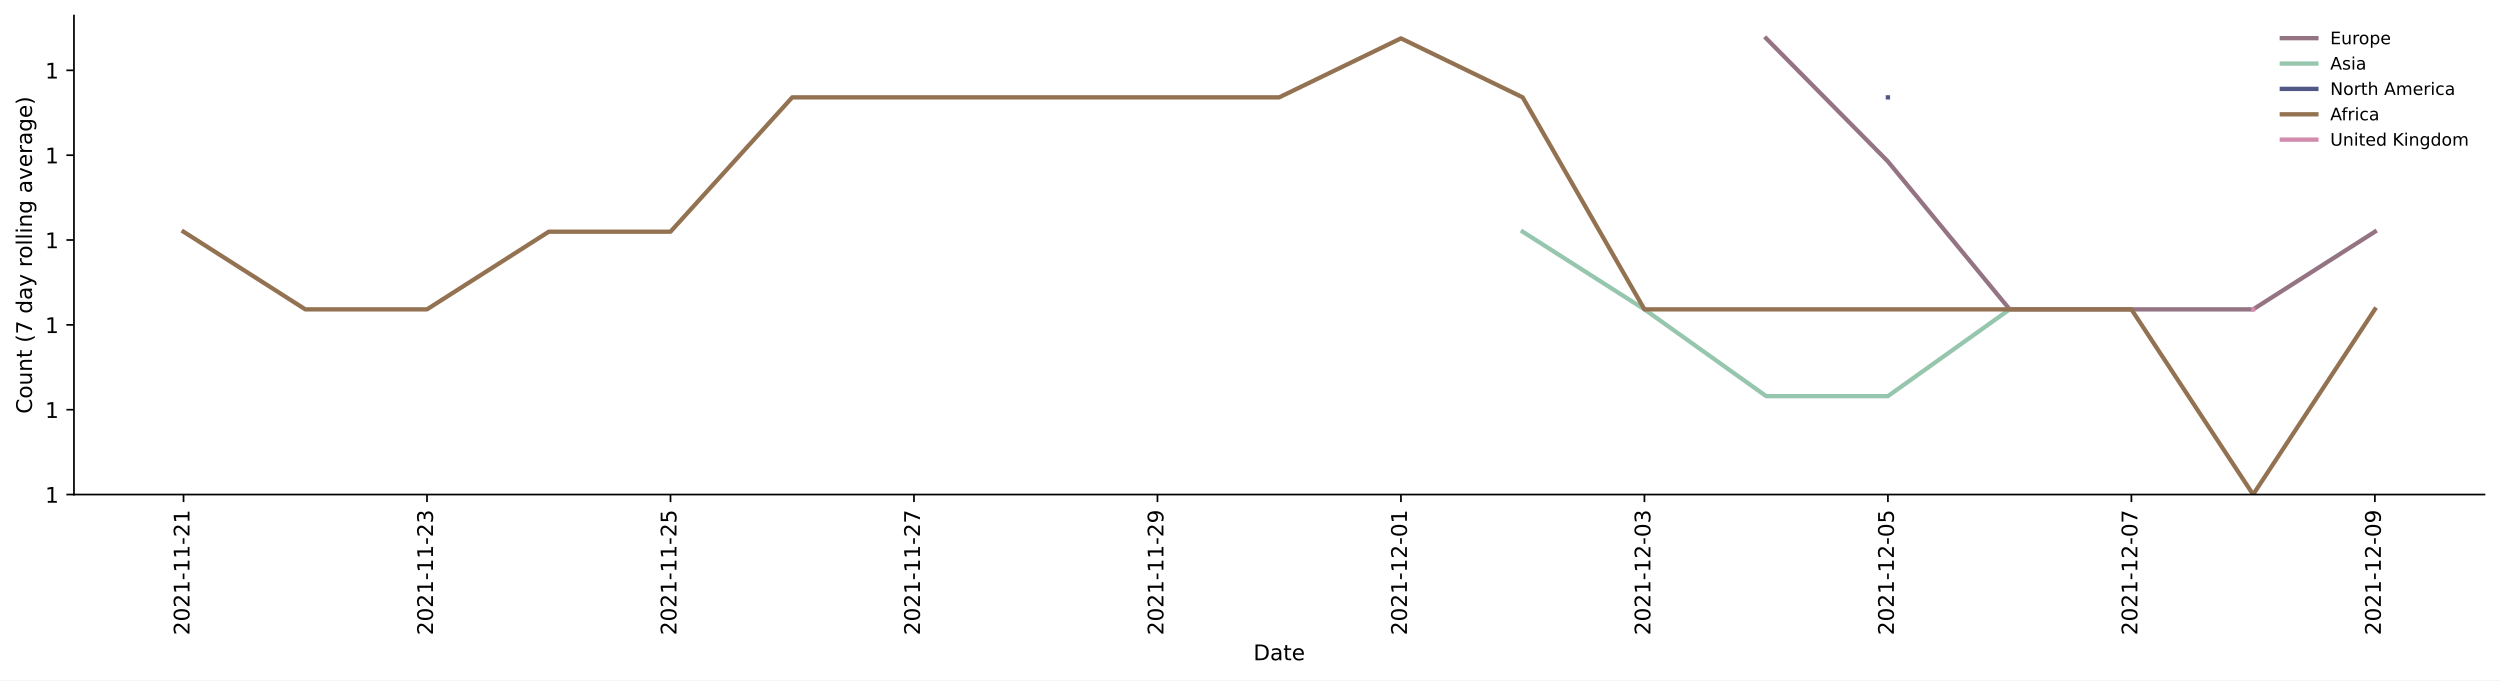
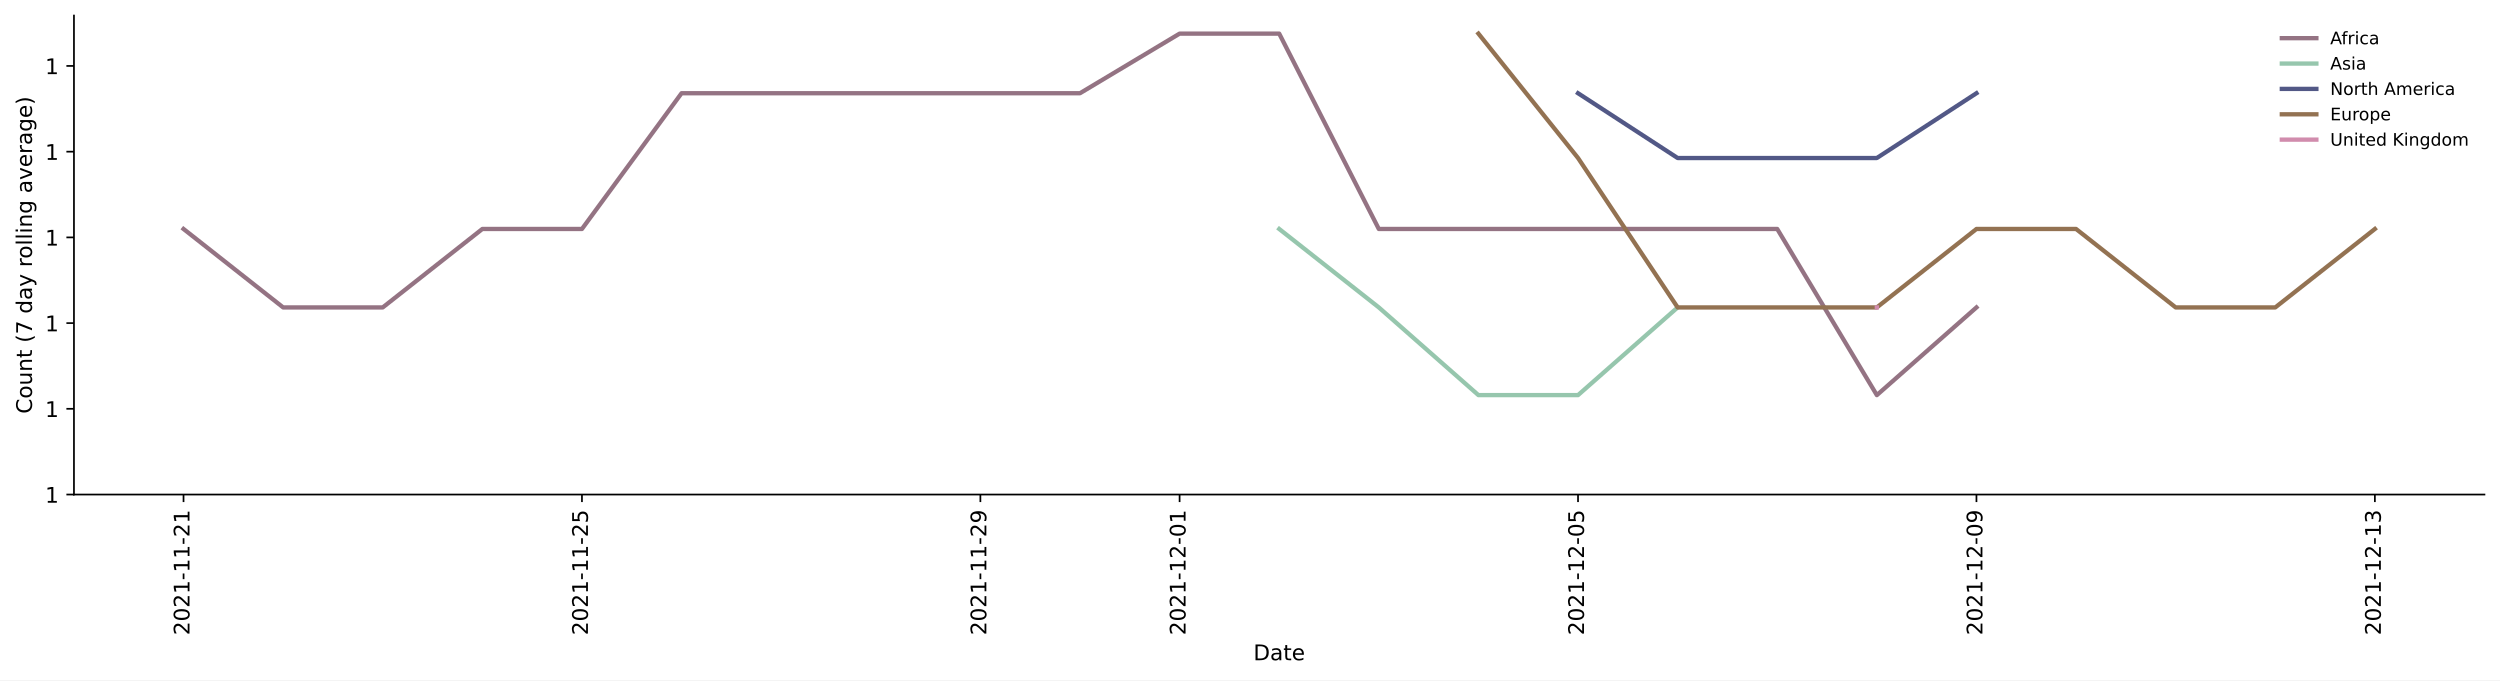
<svg xmlns="http://www.w3.org/2000/svg" xmlns:xlink="http://www.w3.org/1999/xlink" height="314.954pt" version="1.1" viewBox="0 0 1157.441 314.954" width="1157.441pt">
  <defs>
    <style type="text/css">*{stroke-linecap:butt;stroke-linejoin:round;}</style>
  </defs>
  <g id="figure_1">
    <g id="patch_1">
      <path d="M 0 314.954  L 1157.441 314.954  L 1157.441 0  L 0 0  z " style="fill:#ffffff;" />
    </g>
    <g id="axes_1">
      <g id="patch_2">
        <path d="M 34.241 228.96  L 1150.241 228.96  L 1150.241 7.2  L 34.241 7.2  z " style="fill:#ffffff;" />
      </g>
      <g id="matplotlib.axis_1">
        <g id="xtick_1">
          <g id="line2d_1">
            <defs>
-               <path d="M 0 0  L 0 3.5  " id="m46c584038f" style="stroke:#000000;stroke-width:0.8;" />
-             </defs>
-             <g>
-               <use style="stroke:#000000;stroke-width:0.8;" x="84.968" xlink:href="#m46c584038f" y="228.96" />
+               <path d="M 0 0  L 0 3.5  " id="m7123ce2597" style="stroke:#000000;stroke-width:0.8;" />
+             </defs>
+             <g>
+               <use style="stroke:#000000;stroke-width:0.8;" x="84.968" xlink:href="#m7123ce2597" y="228.96" />
            </g>
          </g>
          <g id="text_1">
            <g transform="translate(87.72727 294.0756)rotate(-90)scale(0.1 -0.1)">
              <defs>
                <path d="M 1228 531  L 3431 531  L 3431 0  L 469 0  L 469 531  Q 828 903 1448 1529  Q 2069 2156 2228 2338  Q 2531 2678 2651 2914  Q 2772 3150 2772 3378  Q 2772 3750 2511 3984  Q 2250 4219 1831 4219  Q 1534 4219 1204 4116  Q 875 4013 500 3803  L 500 4441  Q 881 4594 1212 4672  Q 1544 4750 1819 4750  Q 2544 4750 2975 4387  Q 3406 4025 3406 3419  Q 3406 3131 3298 2873  Q 3191 2616 2906 2266  Q 2828 2175 2409 1742  Q 1991 1309 1228 531  z " id="DejaVuSans-32" transform="scale(0.015625)" />
                <path d="M 2034 4250  Q 1547 4250 1301 3770  Q 1056 3291 1056 2328  Q 1056 1369 1301 889  Q 1547 409 2034 409  Q 2525 409 2770 889  Q 3016 1369 3016 2328  Q 3016 3291 2770 3770  Q 2525 4250 2034 4250  z M 2034 4750  Q 2819 4750 3233 4129  Q 3647 3509 3647 2328  Q 3647 1150 3233 529  Q 2819 -91 2034 -91  Q 1250 -91 836 529  Q 422 1150 422 2328  Q 422 3509 836 4129  Q 1250 4750 2034 4750  z " id="DejaVuSans-30" transform="scale(0.015625)" />
                <path d="M 794 531  L 1825 531  L 1825 4091  L 703 3866  L 703 4441  L 1819 4666  L 2450 4666  L 2450 531  L 3481 531  L 3481 0  L 794 0  L 794 531  z " id="DejaVuSans-31" transform="scale(0.015625)" />
                <path d="M 313 2009  L 1997 2009  L 1997 1497  L 313 1497  L 313 2009  z " id="DejaVuSans-2d" transform="scale(0.015625)" />
              </defs>
              <use xlink:href="#DejaVuSans-32" />
              <use x="63.623" xlink:href="#DejaVuSans-30" />
              <use x="127.246" xlink:href="#DejaVuSans-32" />
              <use x="190.869" xlink:href="#DejaVuSans-31" />
              <use x="254.492" xlink:href="#DejaVuSans-2d" />
              <use x="290.576" xlink:href="#DejaVuSans-31" />
              <use x="354.199" xlink:href="#DejaVuSans-31" />
              <use x="417.822" xlink:href="#DejaVuSans-2d" />
              <use x="453.906" xlink:href="#DejaVuSans-32" />
              <use x="517.529" xlink:href="#DejaVuSans-31" />
            </g>
          </g>
        </g>
        <g id="xtick_2">
          <g id="line2d_2">
            <g>
-               <use style="stroke:#000000;stroke-width:0.8;" x="197.695" xlink:href="#m46c584038f" y="228.96" />
+               <use style="stroke:#000000;stroke-width:0.8;" x="269.431" xlink:href="#m7123ce2597" y="228.96" />
            </g>
          </g>
          <g id="text_2">
-             <g transform="translate(200.4545 294.0756)rotate(-90)scale(0.1 -0.1)">
+             <g transform="translate(272.1901 294.0756)rotate(-90)scale(0.1 -0.1)">
+               <defs>
+                 <path d="M 691 4666  L 3169 4666  L 3169 4134  L 1269 4134  L 1269 2991  Q 1406 3038 1543 3061  Q 1681 3084 1819 3084  Q 2600 3084 3056 2656  Q 3513 2228 3513 1497  Q 3513 744 3044 326  Q 2575 -91 1722 -91  Q 1428 -91 1123 -41  Q 819 9 494 109  L 494 744  Q 775 591 1075 516  Q 1375 441 1709 441  Q 2250 441 2565 725  Q 2881 1009 2881 1497  Q 2881 1984 2565 2268  Q 2250 2553 1709 2553  Q 1456 2553 1204 2497  Q 953 2441 691 2322  L 691 4666  z " id="DejaVuSans-35" transform="scale(0.015625)" />
+               </defs>
+               <use xlink:href="#DejaVuSans-32" />
+               <use x="63.623" xlink:href="#DejaVuSans-30" />
+               <use x="127.246" xlink:href="#DejaVuSans-32" />
+               <use x="190.869" xlink:href="#DejaVuSans-31" />
+               <use x="254.492" xlink:href="#DejaVuSans-2d" />
+               <use x="290.576" xlink:href="#DejaVuSans-31" />
+               <use x="354.199" xlink:href="#DejaVuSans-31" />
+               <use x="417.822" xlink:href="#DejaVuSans-2d" />
+               <use x="453.906" xlink:href="#DejaVuSans-32" />
+               <use x="517.529" xlink:href="#DejaVuSans-35" />
+             </g>
+           </g>
+         </g>
+         <g id="xtick_3">
+           <g id="line2d_3">
+             <g>
+               <use style="stroke:#000000;stroke-width:0.8;" x="453.894" xlink:href="#m7123ce2597" y="228.96" />
+             </g>
+           </g>
+           <g id="text_3">
+             <g transform="translate(456.6529 294.0756)rotate(-90)scale(0.1 -0.1)">
+               <defs>
+                 <path d="M 703 97  L 703 672  Q 941 559 1184 500  Q 1428 441 1663 441  Q 2288 441 2617 861  Q 2947 1281 2994 2138  Q 2813 1869 2534 1725  Q 2256 1581 1919 1581  Q 1219 1581 811 2004  Q 403 2428 403 3163  Q 403 3881 828 4315  Q 1253 4750 1959 4750  Q 2769 4750 3195 4129  Q 3622 3509 3622 2328  Q 3622 1225 3098 567  Q 2575 -91 1691 -91  Q 1453 -91 1209 -44  Q 966 3 703 97  z M 1959 2075  Q 2384 2075 2632 2365  Q 2881 2656 2881 3163  Q 2881 3666 2632 3958  Q 2384 4250 1959 4250  Q 1534 4250 1286 3958  Q 1038 3666 1038 3163  Q 1038 2656 1286 2365  Q 1534 2075 1959 2075  z " id="DejaVuSans-39" transform="scale(0.015625)" />
+               </defs>
+               <use xlink:href="#DejaVuSans-32" />
+               <use x="63.623" xlink:href="#DejaVuSans-30" />
+               <use x="127.246" xlink:href="#DejaVuSans-32" />
+               <use x="190.869" xlink:href="#DejaVuSans-31" />
+               <use x="254.492" xlink:href="#DejaVuSans-2d" />
+               <use x="290.576" xlink:href="#DejaVuSans-31" />
+               <use x="354.199" xlink:href="#DejaVuSans-31" />
+               <use x="417.822" xlink:href="#DejaVuSans-2d" />
+               <use x="453.906" xlink:href="#DejaVuSans-32" />
+               <use x="517.529" xlink:href="#DejaVuSans-39" />
+             </g>
+           </g>
+         </g>
+         <g id="xtick_4">
+           <g id="line2d_4">
+             <g>
+               <use style="stroke:#000000;stroke-width:0.8;" x="546.125" xlink:href="#m7123ce2597" y="228.96" />
+             </g>
+           </g>
+           <g id="text_4">
+             <g transform="translate(548.8843 294.0756)rotate(-90)scale(0.1 -0.1)">
+               <use xlink:href="#DejaVuSans-32" />
+               <use x="63.623" xlink:href="#DejaVuSans-30" />
+               <use x="127.246" xlink:href="#DejaVuSans-32" />
+               <use x="190.869" xlink:href="#DejaVuSans-31" />
+               <use x="254.492" xlink:href="#DejaVuSans-2d" />
+               <use x="290.576" xlink:href="#DejaVuSans-31" />
+               <use x="354.199" xlink:href="#DejaVuSans-32" />
+               <use x="417.822" xlink:href="#DejaVuSans-2d" />
+               <use x="453.906" xlink:href="#DejaVuSans-30" />
+               <use x="517.529" xlink:href="#DejaVuSans-31" />
+             </g>
+           </g>
+         </g>
+         <g id="xtick_5">
+           <g id="line2d_5">
+             <g>
+               <use style="stroke:#000000;stroke-width:0.8;" x="730.588" xlink:href="#m7123ce2597" y="228.96" />
+             </g>
+           </g>
+           <g id="text_5">
+             <g transform="translate(733.3471 294.0756)rotate(-90)scale(0.1 -0.1)">
+               <use xlink:href="#DejaVuSans-32" />
+               <use x="63.623" xlink:href="#DejaVuSans-30" />
+               <use x="127.246" xlink:href="#DejaVuSans-32" />
+               <use x="190.869" xlink:href="#DejaVuSans-31" />
+               <use x="254.492" xlink:href="#DejaVuSans-2d" />
+               <use x="290.576" xlink:href="#DejaVuSans-31" />
+               <use x="354.199" xlink:href="#DejaVuSans-32" />
+               <use x="417.822" xlink:href="#DejaVuSans-2d" />
+               <use x="453.906" xlink:href="#DejaVuSans-30" />
+               <use x="517.529" xlink:href="#DejaVuSans-35" />
+             </g>
+           </g>
+         </g>
+         <g id="xtick_6">
+           <g id="line2d_6">
+             <g>
+               <use style="stroke:#000000;stroke-width:0.8;" x="915.051" xlink:href="#m7123ce2597" y="228.96" />
+             </g>
+           </g>
+           <g id="text_6">
+             <g transform="translate(917.8099 294.0756)rotate(-90)scale(0.1 -0.1)">
+               <use xlink:href="#DejaVuSans-32" />
+               <use x="63.623" xlink:href="#DejaVuSans-30" />
+               <use x="127.246" xlink:href="#DejaVuSans-32" />
+               <use x="190.869" xlink:href="#DejaVuSans-31" />
+               <use x="254.492" xlink:href="#DejaVuSans-2d" />
+               <use x="290.576" xlink:href="#DejaVuSans-31" />
+               <use x="354.199" xlink:href="#DejaVuSans-32" />
+               <use x="417.822" xlink:href="#DejaVuSans-2d" />
+               <use x="453.906" xlink:href="#DejaVuSans-30" />
+               <use x="517.529" xlink:href="#DejaVuSans-39" />
+             </g>
+           </g>
+         </g>
+         <g id="xtick_7">
+           <g id="line2d_7">
+             <g>
+               <use style="stroke:#000000;stroke-width:0.8;" x="1099.513" xlink:href="#m7123ce2597" y="228.96" />
+             </g>
+           </g>
+           <g id="text_7">
+             <g transform="translate(1102.273 294.0756)rotate(-90)scale(0.1 -0.1)">
              <defs>
                <path d="M 2597 2516  Q 3050 2419 3304 2112  Q 3559 1806 3559 1356  Q 3559 666 3084 287  Q 2609 -91 1734 -91  Q 1441 -91 1130 -33  Q 819 25 488 141  L 488 750  Q 750 597 1062 519  Q 1375 441 1716 441  Q 2309 441 2620 675  Q 2931 909 2931 1356  Q 2931 1769 2642 2001  Q 2353 2234 1838 2234  L 1294 2234  L 1294 2753  L 1863 2753  Q 2328 2753 2575 2939  Q 2822 3125 2822 3475  Q 2822 3834 2567 4026  Q 2313 4219 1838 4219  Q 1578 4219 1281 4162  Q 984 4106 628 3988  L 628 4550  Q 988 4650 1302 4700  Q 1616 4750 1894 4750  Q 2613 4750 3031 4423  Q 3450 4097 3450 3541  Q 3450 3153 3228 2886  Q 3006 2619 2597 2516  z " id="DejaVuSans-33" transform="scale(0.015625)" />
              </defs>
              <use xlink:href="#DejaVuSans-32" />
              <use x="63.623" xlink:href="#DejaVuSans-30" />
              <use x="127.246" xlink:href="#DejaVuSans-32" />
              <use x="190.869" xlink:href="#DejaVuSans-31" />
              <use x="254.492" xlink:href="#DejaVuSans-2d" />
              <use x="290.576" xlink:href="#DejaVuSans-31" />
-               <use x="354.199" xlink:href="#DejaVuSans-31" />
-               <use x="417.822" xlink:href="#DejaVuSans-2d" />
-               <use x="453.906" xlink:href="#DejaVuSans-32" />
+               <use x="354.199" xlink:href="#DejaVuSans-32" />
+               <use x="417.822" xlink:href="#DejaVuSans-2d" />
+               <use x="453.906" xlink:href="#DejaVuSans-31" />
              <use x="517.529" xlink:href="#DejaVuSans-33" />
            </g>
          </g>
        </g>
-         <g id="xtick_3">
-           <g id="line2d_3">
-             <g>
-               <use style="stroke:#000000;stroke-width:0.8;" x="310.422" xlink:href="#m46c584038f" y="228.96" />
-             </g>
-           </g>
-           <g id="text_3">
-             <g transform="translate(313.1818 294.0756)rotate(-90)scale(0.1 -0.1)">
-               <defs>
-                 <path d="M 691 4666  L 3169 4666  L 3169 4134  L 1269 4134  L 1269 2991  Q 1406 3038 1543 3061  Q 1681 3084 1819 3084  Q 2600 3084 3056 2656  Q 3513 2228 3513 1497  Q 3513 744 3044 326  Q 2575 -91 1722 -91  Q 1428 -91 1123 -41  Q 819 9 494 109  L 494 744  Q 775 591 1075 516  Q 1375 441 1709 441  Q 2250 441 2565 725  Q 2881 1009 2881 1497  Q 2881 1984 2565 2268  Q 2250 2553 1709 2553  Q 1456 2553 1204 2497  Q 953 2441 691 2322  L 691 4666  z " id="DejaVuSans-35" transform="scale(0.015625)" />
-               </defs>
-               <use xlink:href="#DejaVuSans-32" />
-               <use x="63.623" xlink:href="#DejaVuSans-30" />
-               <use x="127.246" xlink:href="#DejaVuSans-32" />
-               <use x="190.869" xlink:href="#DejaVuSans-31" />
-               <use x="254.492" xlink:href="#DejaVuSans-2d" />
-               <use x="290.576" xlink:href="#DejaVuSans-31" />
-               <use x="354.199" xlink:href="#DejaVuSans-31" />
-               <use x="417.822" xlink:href="#DejaVuSans-2d" />
-               <use x="453.906" xlink:href="#DejaVuSans-32" />
-               <use x="517.529" xlink:href="#DejaVuSans-35" />
-             </g>
-           </g>
-         </g>
-         <g id="xtick_4">
-           <g id="line2d_4">
-             <g>
-               <use style="stroke:#000000;stroke-width:0.8;" x="423.15" xlink:href="#m46c584038f" y="228.96" />
-             </g>
-           </g>
-           <g id="text_4">
-             <g transform="translate(425.9091 294.0756)rotate(-90)scale(0.1 -0.1)">
-               <defs>
-                 <path d="M 525 4666  L 3525 4666  L 3525 4397  L 1831 0  L 1172 0  L 2766 4134  L 525 4134  L 525 4666  z " id="DejaVuSans-37" transform="scale(0.015625)" />
-               </defs>
-               <use xlink:href="#DejaVuSans-32" />
-               <use x="63.623" xlink:href="#DejaVuSans-30" />
-               <use x="127.246" xlink:href="#DejaVuSans-32" />
-               <use x="190.869" xlink:href="#DejaVuSans-31" />
-               <use x="254.492" xlink:href="#DejaVuSans-2d" />
-               <use x="290.576" xlink:href="#DejaVuSans-31" />
-               <use x="354.199" xlink:href="#DejaVuSans-31" />
-               <use x="417.822" xlink:href="#DejaVuSans-2d" />
-               <use x="453.906" xlink:href="#DejaVuSans-32" />
-               <use x="517.529" xlink:href="#DejaVuSans-37" />
-             </g>
-           </g>
-         </g>
-         <g id="xtick_5">
-           <g id="line2d_5">
-             <g>
-               <use style="stroke:#000000;stroke-width:0.8;" x="535.877" xlink:href="#m46c584038f" y="228.96" />
-             </g>
-           </g>
-           <g id="text_5">
-             <g transform="translate(538.6364 294.0756)rotate(-90)scale(0.1 -0.1)">
-               <defs>
-                 <path d="M 703 97  L 703 672  Q 941 559 1184 500  Q 1428 441 1663 441  Q 2288 441 2617 861  Q 2947 1281 2994 2138  Q 2813 1869 2534 1725  Q 2256 1581 1919 1581  Q 1219 1581 811 2004  Q 403 2428 403 3163  Q 403 3881 828 4315  Q 1253 4750 1959 4750  Q 2769 4750 3195 4129  Q 3622 3509 3622 2328  Q 3622 1225 3098 567  Q 2575 -91 1691 -91  Q 1453 -91 1209 -44  Q 966 3 703 97  z M 1959 2075  Q 2384 2075 2632 2365  Q 2881 2656 2881 3163  Q 2881 3666 2632 3958  Q 2384 4250 1959 4250  Q 1534 4250 1286 3958  Q 1038 3666 1038 3163  Q 1038 2656 1286 2365  Q 1534 2075 1959 2075  z " id="DejaVuSans-39" transform="scale(0.015625)" />
-               </defs>
-               <use xlink:href="#DejaVuSans-32" />
-               <use x="63.623" xlink:href="#DejaVuSans-30" />
-               <use x="127.246" xlink:href="#DejaVuSans-32" />
-               <use x="190.869" xlink:href="#DejaVuSans-31" />
-               <use x="254.492" xlink:href="#DejaVuSans-2d" />
-               <use x="290.576" xlink:href="#DejaVuSans-31" />
-               <use x="354.199" xlink:href="#DejaVuSans-31" />
-               <use x="417.822" xlink:href="#DejaVuSans-2d" />
-               <use x="453.906" xlink:href="#DejaVuSans-32" />
-               <use x="517.529" xlink:href="#DejaVuSans-39" />
-             </g>
-           </g>
-         </g>
-         <g id="xtick_6">
-           <g id="line2d_6">
-             <g>
-               <use style="stroke:#000000;stroke-width:0.8;" x="648.604" xlink:href="#m46c584038f" y="228.96" />
-             </g>
-           </g>
-           <g id="text_6">
-             <g transform="translate(651.3636 294.0756)rotate(-90)scale(0.1 -0.1)">
-               <use xlink:href="#DejaVuSans-32" />
-               <use x="63.623" xlink:href="#DejaVuSans-30" />
-               <use x="127.246" xlink:href="#DejaVuSans-32" />
-               <use x="190.869" xlink:href="#DejaVuSans-31" />
-               <use x="254.492" xlink:href="#DejaVuSans-2d" />
-               <use x="290.576" xlink:href="#DejaVuSans-31" />
-               <use x="354.199" xlink:href="#DejaVuSans-32" />
-               <use x="417.822" xlink:href="#DejaVuSans-2d" />
-               <use x="453.906" xlink:href="#DejaVuSans-30" />
-               <use x="517.529" xlink:href="#DejaVuSans-31" />
-             </g>
-           </g>
-         </g>
-         <g id="xtick_7">
-           <g id="line2d_7">
-             <g>
-               <use style="stroke:#000000;stroke-width:0.8;" x="761.332" xlink:href="#m46c584038f" y="228.96" />
-             </g>
-           </g>
-           <g id="text_7">
-             <g transform="translate(764.0909 294.0756)rotate(-90)scale(0.1 -0.1)">
-               <use xlink:href="#DejaVuSans-32" />
-               <use x="63.623" xlink:href="#DejaVuSans-30" />
-               <use x="127.246" xlink:href="#DejaVuSans-32" />
-               <use x="190.869" xlink:href="#DejaVuSans-31" />
-               <use x="254.492" xlink:href="#DejaVuSans-2d" />
-               <use x="290.576" xlink:href="#DejaVuSans-31" />
-               <use x="354.199" xlink:href="#DejaVuSans-32" />
-               <use x="417.822" xlink:href="#DejaVuSans-2d" />
-               <use x="453.906" xlink:href="#DejaVuSans-30" />
-               <use x="517.529" xlink:href="#DejaVuSans-33" />
-             </g>
-           </g>
-         </g>
-         <g id="xtick_8">
-           <g id="line2d_8">
-             <g>
-               <use style="stroke:#000000;stroke-width:0.8;" x="874.059" xlink:href="#m46c584038f" y="228.96" />
-             </g>
-           </g>
-           <g id="text_8">
-             <g transform="translate(876.8182 294.0756)rotate(-90)scale(0.1 -0.1)">
-               <use xlink:href="#DejaVuSans-32" />
-               <use x="63.623" xlink:href="#DejaVuSans-30" />
-               <use x="127.246" xlink:href="#DejaVuSans-32" />
-               <use x="190.869" xlink:href="#DejaVuSans-31" />
-               <use x="254.492" xlink:href="#DejaVuSans-2d" />
-               <use x="290.576" xlink:href="#DejaVuSans-31" />
-               <use x="354.199" xlink:href="#DejaVuSans-32" />
-               <use x="417.822" xlink:href="#DejaVuSans-2d" />
-               <use x="453.906" xlink:href="#DejaVuSans-30" />
-               <use x="517.529" xlink:href="#DejaVuSans-35" />
-             </g>
-           </g>
-         </g>
-         <g id="xtick_9">
-           <g id="line2d_9">
-             <g>
-               <use style="stroke:#000000;stroke-width:0.8;" x="986.786" xlink:href="#m46c584038f" y="228.96" />
-             </g>
-           </g>
-           <g id="text_9">
-             <g transform="translate(989.5455 294.0756)rotate(-90)scale(0.1 -0.1)">
-               <use xlink:href="#DejaVuSans-32" />
-               <use x="63.623" xlink:href="#DejaVuSans-30" />
-               <use x="127.246" xlink:href="#DejaVuSans-32" />
-               <use x="190.869" xlink:href="#DejaVuSans-31" />
-               <use x="254.492" xlink:href="#DejaVuSans-2d" />
-               <use x="290.576" xlink:href="#DejaVuSans-31" />
-               <use x="354.199" xlink:href="#DejaVuSans-32" />
-               <use x="417.822" xlink:href="#DejaVuSans-2d" />
-               <use x="453.906" xlink:href="#DejaVuSans-30" />
-               <use x="517.529" xlink:href="#DejaVuSans-37" />
-             </g>
-           </g>
-         </g>
-         <g id="xtick_10">
-           <g id="line2d_10">
-             <g>
-               <use style="stroke:#000000;stroke-width:0.8;" x="1099.513" xlink:href="#m46c584038f" y="228.96" />
-             </g>
-           </g>
-           <g id="text_10">
-             <g transform="translate(1102.273 294.0756)rotate(-90)scale(0.1 -0.1)">
-               <use xlink:href="#DejaVuSans-32" />
-               <use x="63.623" xlink:href="#DejaVuSans-30" />
-               <use x="127.246" xlink:href="#DejaVuSans-32" />
-               <use x="190.869" xlink:href="#DejaVuSans-31" />
-               <use x="254.492" xlink:href="#DejaVuSans-2d" />
-               <use x="290.576" xlink:href="#DejaVuSans-31" />
-               <use x="354.199" xlink:href="#DejaVuSans-32" />
-               <use x="417.822" xlink:href="#DejaVuSans-2d" />
-               <use x="453.906" xlink:href="#DejaVuSans-30" />
-               <use x="517.529" xlink:href="#DejaVuSans-39" />
-             </g>
-           </g>
-         </g>
-         <g id="text_11">
+         <g id="text_8">
          <g transform="translate(580.2898 305.6741)scale(0.1 -0.1)">
            <defs>
              <path d="M 1259 4147  L 1259 519  L 2022 519  Q 2988 519 3436 956  Q 3884 1394 3884 2338  Q 3884 3275 3436 3711  Q 2988 4147 2022 4147  L 1259 4147  z M 628 4666  L 1925 4666  Q 3281 4666 3915 4102  Q 4550 3538 4550 2338  Q 4550 1131 3912 565  Q 3275 0 1925 0  L 628 0  L 628 4666  z " id="DejaVuSans-44" transform="scale(0.015625)" />
              <path d="M 2194 1759  Q 1497 1759 1228 1600  Q 959 1441 959 1056  Q 959 750 1161 570  Q 1363 391 1709 391  Q 2188 391 2477 730  Q 2766 1069 2766 1631  L 2766 1759  L 2194 1759  z M 3341 1997  L 3341 0  L 2766 0  L 2766 531  Q 2569 213 2275 61  Q 1981 -91 1556 -91  Q 1019 -91 701 211  Q 384 513 384 1019  Q 384 1609 779 1909  Q 1175 2209 1959 2209  L 2766 2209  L 2766 2266  Q 2766 2663 2505 2880  Q 2244 3097 1772 3097  Q 1472 3097 1187 3025  Q 903 2953 641 2809  L 641 3341  Q 956 3463 1253 3523  Q 1550 3584 1831 3584  Q 2591 3584 2966 3190  Q 3341 2797 3341 1997  z " id="DejaVuSans-61" transform="scale(0.015625)" />
              <path d="M 1172 4494  L 1172 3500  L 2356 3500  L 2356 3053  L 1172 3053  L 1172 1153  Q 1172 725 1289 603  Q 1406 481 1766 481  L 2356 481  L 2356 0  L 1766 0  Q 1100 0 847 248  Q 594 497 594 1153  L 594 3053  L 172 3053  L 172 3500  L 594 3500  L 594 4494  L 1172 4494  z " id="DejaVuSans-74" transform="scale(0.015625)" />
              <path d="M 3597 1894  L 3597 1613  L 953 1613  Q 991 1019 1311 708  Q 1631 397 2203 397  Q 2534 397 2845 478  Q 3156 559 3463 722  L 3463 178  Q 3153 47 2828 -22  Q 2503 -91 2169 -91  Q 1331 -91 842 396  Q 353 884 353 1716  Q 353 2575 817 3079  Q 1281 3584 2069 3584  Q 2775 3584 3186 3129  Q 3597 2675 3597 1894  z M 3022 2063  Q 3016 2534 2758 2815  Q 2500 3097 2075 3097  Q 1594 3097 1305 2825  Q 1016 2553 972 2059  L 3022 2063  z " id="DejaVuSans-65" transform="scale(0.015625)" />
            </defs>
            <use xlink:href="#DejaVuSans-44" />
            <use x="77.002" xlink:href="#DejaVuSans-61" />
            <use x="138.281" xlink:href="#DejaVuSans-74" />
            <use x="177.49" xlink:href="#DejaVuSans-65" />
          </g>
        </g>
      </g>
      <g id="matplotlib.axis_2">
        <g id="ytick_1">
+           <g id="line2d_8">
+             <defs>
+               <path d="M 0 0  L -3.5 0  " id="m9305e59256" style="stroke:#000000;stroke-width:0.8;" />
+             </defs>
+             <g>
+               <use style="stroke:#000000;stroke-width:0.8;" x="34.241" xlink:href="#m9305e59256" y="228.96" />
+             </g>
+           </g>
+           <g id="text_9">
+             <g transform="translate(20.87813 232.7592)scale(0.1 -0.1)">
+               <use xlink:href="#DejaVuSans-31" />
+             </g>
+           </g>
+         </g>
+         <g id="ytick_2">
+           <g id="line2d_9">
+             <g>
+               <use style="stroke:#000000;stroke-width:0.8;" x="34.241" xlink:href="#m9305e59256" y="189.273" />
+             </g>
+           </g>
+           <g id="text_10">
+             <g transform="translate(20.87813 193.0725)scale(0.1 -0.1)">
+               <use xlink:href="#DejaVuSans-31" />
+             </g>
+           </g>
+         </g>
+         <g id="ytick_3">
+           <g id="line2d_10">
+             <g>
+               <use style="stroke:#000000;stroke-width:0.8;" x="34.241" xlink:href="#m9305e59256" y="149.587" />
+             </g>
+           </g>
+           <g id="text_11">
+             <g transform="translate(20.87813 153.3857)scale(0.1 -0.1)">
+               <use xlink:href="#DejaVuSans-31" />
+             </g>
+           </g>
+         </g>
+         <g id="ytick_4">
          <g id="line2d_11">
-             <defs>
-               <path d="M 0 0  L -3.5 0  " id="md7d0a3e297" style="stroke:#000000;stroke-width:0.8;" />
-             </defs>
-             <g>
-               <use style="stroke:#000000;stroke-width:0.8;" x="34.241" xlink:href="#md7d0a3e297" y="228.96" />
+             <g>
+               <use style="stroke:#000000;stroke-width:0.8;" x="34.241" xlink:href="#m9305e59256" y="109.9" />
            </g>
          </g>
          <g id="text_12">
-             <g transform="translate(20.87813 232.7592)scale(0.1 -0.1)">
-               <use xlink:href="#DejaVuSans-31" />
-             </g>
-           </g>
-         </g>
-         <g id="ytick_2">
+             <g transform="translate(20.87813 113.699)scale(0.1 -0.1)">
+               <use xlink:href="#DejaVuSans-31" />
+             </g>
+           </g>
+         </g>
+         <g id="ytick_5">
          <g id="line2d_12">
            <g>
-               <use style="stroke:#000000;stroke-width:0.8;" x="34.241" xlink:href="#md7d0a3e297" y="189.681" />
+               <use style="stroke:#000000;stroke-width:0.8;" x="34.241" xlink:href="#m9305e59256" y="70.213" />
            </g>
          </g>
          <g id="text_13">
-             <g transform="translate(20.87813 193.4801)scale(0.1 -0.1)">
-               <use xlink:href="#DejaVuSans-31" />
-             </g>
-           </g>
-         </g>
-         <g id="ytick_3">
+             <g transform="translate(20.87813 74.01223)scale(0.1 -0.1)">
+               <use xlink:href="#DejaVuSans-31" />
+             </g>
+           </g>
+         </g>
+         <g id="ytick_6">
          <g id="line2d_13">
            <g>
-               <use style="stroke:#000000;stroke-width:0.8;" x="34.241" xlink:href="#md7d0a3e297" y="150.402" />
+               <use style="stroke:#000000;stroke-width:0.8;" x="34.241" xlink:href="#m9305e59256" y="30.526" />
            </g>
          </g>
          <g id="text_14">
-             <g transform="translate(20.87813 154.201)scale(0.1 -0.1)">
-               <use xlink:href="#DejaVuSans-31" />
-             </g>
-           </g>
-         </g>
-         <g id="ytick_4">
-           <g id="line2d_14">
-             <g>
-               <use style="stroke:#000000;stroke-width:0.8;" x="34.241" xlink:href="#md7d0a3e297" y="111.123" />
-             </g>
-           </g>
-           <g id="text_15">
-             <g transform="translate(20.87813 114.9219)scale(0.1 -0.1)">
-               <use xlink:href="#DejaVuSans-31" />
-             </g>
-           </g>
-         </g>
-         <g id="ytick_5">
-           <g id="line2d_15">
-             <g>
-               <use style="stroke:#000000;stroke-width:0.8;" x="34.241" xlink:href="#md7d0a3e297" y="71.844" />
-             </g>
-           </g>
-           <g id="text_16">
-             <g transform="translate(20.87813 75.64285)scale(0.1 -0.1)">
-               <use xlink:href="#DejaVuSans-31" />
-             </g>
-           </g>
-         </g>
-         <g id="ytick_6">
-           <g id="line2d_16">
-             <g>
-               <use style="stroke:#000000;stroke-width:0.8;" x="34.241" xlink:href="#md7d0a3e297" y="32.565" />
-             </g>
-           </g>
-           <g id="text_17">
-             <g transform="translate(20.87813 36.36375)scale(0.1 -0.1)">
-               <use xlink:href="#DejaVuSans-31" />
-             </g>
-           </g>
-         </g>
-         <g id="text_18">
+             <g transform="translate(20.87813 34.32549)scale(0.1 -0.1)">
+               <use xlink:href="#DejaVuSans-31" />
+             </g>
+           </g>
+         </g>
+         <g id="text_15">
          <g transform="translate(14.79844 191.548)rotate(-90)scale(0.1 -0.1)">
            <defs>
              <path d="M 4122 4306  L 4122 3641  Q 3803 3938 3442 4084  Q 3081 4231 2675 4231  Q 1875 4231 1450 3742  Q 1025 3253 1025 2328  Q 1025 1406 1450 917  Q 1875 428 2675 428  Q 3081 428 3442 575  Q 3803 722 4122 1019  L 4122 359  Q 3791 134 3420 21  Q 3050 -91 2638 -91  Q 1578 -91 968 557  Q 359 1206 359 2328  Q 359 3453 968 4101  Q 1578 4750 2638 4750  Q 3056 4750 3426 4639  Q 3797 4528 4122 4306  z " id="DejaVuSans-43" transform="scale(0.015625)" />
              <path d="M 1959 3097  Q 1497 3097 1228 2736  Q 959 2375 959 1747  Q 959 1119 1226 758  Q 1494 397 1959 397  Q 2419 397 2687 759  Q 2956 1122 2956 1747  Q 2956 2369 2687 2733  Q 2419 3097 1959 3097  z M 1959 3584  Q 2709 3584 3137 3096  Q 3566 2609 3566 1747  Q 3566 888 3137 398  Q 2709 -91 1959 -91  Q 1206 -91 779 398  Q 353 888 353 1747  Q 353 2609 779 3096  Q 1206 3584 1959 3584  z " id="DejaVuSans-6f" transform="scale(0.015625)" />
              <path d="M 544 1381  L 544 3500  L 1119 3500  L 1119 1403  Q 1119 906 1312 657  Q 1506 409 1894 409  Q 2359 409 2629 706  Q 2900 1003 2900 1516  L 2900 3500  L 3475 3500  L 3475 0  L 2900 0  L 2900 538  Q 2691 219 2414 64  Q 2138 -91 1772 -91  Q 1169 -91 856 284  Q 544 659 544 1381  z M 1991 3584  L 1991 3584  z " id="DejaVuSans-75" transform="scale(0.015625)" />
              <path d="M 3513 2113  L 3513 0  L 2938 0  L 2938 2094  Q 2938 2591 2744 2837  Q 2550 3084 2163 3084  Q 1697 3084 1428 2787  Q 1159 2491 1159 1978  L 1159 0  L 581 0  L 581 3500  L 1159 3500  L 1159 2956  Q 1366 3272 1645 3428  Q 1925 3584 2291 3584  Q 2894 3584 3203 3211  Q 3513 2838 3513 2113  z " id="DejaVuSans-6e" transform="scale(0.015625)" />
              <path id="DejaVuSans-20" transform="scale(0.015625)" />
              <path d="M 1984 4856  Q 1566 4138 1362 3434  Q 1159 2731 1159 2009  Q 1159 1288 1364 580  Q 1569 -128 1984 -844  L 1484 -844  Q 1016 -109 783 600  Q 550 1309 550 2009  Q 550 2706 781 3412  Q 1013 4119 1484 4856  L 1984 4856  z " id="DejaVuSans-28" transform="scale(0.015625)" />
+               <path d="M 525 4666  L 3525 4666  L 3525 4397  L 1831 0  L 1172 0  L 2766 4134  L 525 4134  L 525 4666  z " id="DejaVuSans-37" transform="scale(0.015625)" />
              <path d="M 2906 2969  L 2906 4863  L 3481 4863  L 3481 0  L 2906 0  L 2906 525  Q 2725 213 2448 61  Q 2172 -91 1784 -91  Q 1150 -91 751 415  Q 353 922 353 1747  Q 353 2572 751 3078  Q 1150 3584 1784 3584  Q 2172 3584 2448 3432  Q 2725 3281 2906 2969  z M 947 1747  Q 947 1113 1208 752  Q 1469 391 1925 391  Q 2381 391 2643 752  Q 2906 1113 2906 1747  Q 2906 2381 2643 2742  Q 2381 3103 1925 3103  Q 1469 3103 1208 2742  Q 947 2381 947 1747  z " id="DejaVuSans-64" transform="scale(0.015625)" />
              <path d="M 2059 -325  Q 1816 -950 1584 -1140  Q 1353 -1331 966 -1331  L 506 -1331  L 506 -850  L 844 -850  Q 1081 -850 1212 -737  Q 1344 -625 1503 -206  L 1606 56  L 191 3500  L 800 3500  L 1894 763  L 2988 3500  L 3597 3500  L 2059 -325  z " id="DejaVuSans-79" transform="scale(0.015625)" />
              <path d="M 2631 2963  Q 2534 3019 2420 3045  Q 2306 3072 2169 3072  Q 1681 3072 1420 2755  Q 1159 2438 1159 1844  L 1159 0  L 581 0  L 581 3500  L 1159 3500  L 1159 2956  Q 1341 3275 1631 3429  Q 1922 3584 2338 3584  Q 2397 3584 2469 3576  Q 2541 3569 2628 3553  L 2631 2963  z " id="DejaVuSans-72" transform="scale(0.015625)" />
              <path d="M 603 4863  L 1178 4863  L 1178 0  L 603 0  L 603 4863  z " id="DejaVuSans-6c" transform="scale(0.015625)" />
              <path d="M 603 3500  L 1178 3500  L 1178 0  L 603 0  L 603 3500  z M 603 4863  L 1178 4863  L 1178 4134  L 603 4134  L 603 4863  z " id="DejaVuSans-69" transform="scale(0.015625)" />
              <path d="M 2906 1791  Q 2906 2416 2648 2759  Q 2391 3103 1925 3103  Q 1463 3103 1205 2759  Q 947 2416 947 1791  Q 947 1169 1205 825  Q 1463 481 1925 481  Q 2391 481 2648 825  Q 2906 1169 2906 1791  z M 3481 434  Q 3481 -459 3084 -895  Q 2688 -1331 1869 -1331  Q 1566 -1331 1297 -1286  Q 1028 -1241 775 -1147  L 775 -588  Q 1028 -725 1275 -790  Q 1522 -856 1778 -856  Q 2344 -856 2625 -561  Q 2906 -266 2906 331  L 2906 616  Q 2728 306 2450 153  Q 2172 0 1784 0  Q 1141 0 747 490  Q 353 981 353 1791  Q 353 2603 747 3093  Q 1141 3584 1784 3584  Q 2172 3584 2450 3431  Q 2728 3278 2906 2969  L 2906 3500  L 3481 3500  L 3481 434  z " id="DejaVuSans-67" transform="scale(0.015625)" />
              <path d="M 191 3500  L 800 3500  L 1894 563  L 2988 3500  L 3597 3500  L 2284 0  L 1503 0  L 191 3500  z " id="DejaVuSans-76" transform="scale(0.015625)" />
              <path d="M 513 4856  L 1013 4856  Q 1481 4119 1714 3412  Q 1947 2706 1947 2009  Q 1947 1309 1714 600  Q 1481 -109 1013 -844  L 513 -844  Q 928 -128 1133 580  Q 1338 1288 1338 2009  Q 1338 2731 1133 3434  Q 928 4138 513 4856  z " id="DejaVuSans-29" transform="scale(0.015625)" />
            </defs>
            <use xlink:href="#DejaVuSans-43" />
            <use x="69.824" xlink:href="#DejaVuSans-6f" />
            <use x="131.006" xlink:href="#DejaVuSans-75" />
            <use x="194.385" xlink:href="#DejaVuSans-6e" />
            <use x="257.764" xlink:href="#DejaVuSans-74" />
            <use x="296.973" xlink:href="#DejaVuSans-20" />
            <use x="328.76" xlink:href="#DejaVuSans-28" />
            <use x="367.773" xlink:href="#DejaVuSans-37" />
            <use x="431.396" xlink:href="#DejaVuSans-20" />
            <use x="463.184" xlink:href="#DejaVuSans-64" />
            <use x="526.66" xlink:href="#DejaVuSans-61" />
            <use x="587.939" xlink:href="#DejaVuSans-79" />
            <use x="647.119" xlink:href="#DejaVuSans-20" />
            <use x="678.906" xlink:href="#DejaVuSans-72" />
            <use x="717.77" xlink:href="#DejaVuSans-6f" />
            <use x="778.951" xlink:href="#DejaVuSans-6c" />
            <use x="806.734" xlink:href="#DejaVuSans-6c" />
            <use x="834.518" xlink:href="#DejaVuSans-69" />
            <use x="862.301" xlink:href="#DejaVuSans-6e" />
            <use x="925.68" xlink:href="#DejaVuSans-67" />
            <use x="989.156" xlink:href="#DejaVuSans-20" />
            <use x="1020.943" xlink:href="#DejaVuSans-61" />
            <use x="1082.223" xlink:href="#DejaVuSans-76" />
            <use x="1141.402" xlink:href="#DejaVuSans-65" />
            <use x="1202.926" xlink:href="#DejaVuSans-72" />
            <use x="1244.039" xlink:href="#DejaVuSans-61" />
            <use x="1305.318" xlink:href="#DejaVuSans-67" />
            <use x="1368.795" xlink:href="#DejaVuSans-65" />
            <use x="1430.318" xlink:href="#DejaVuSans-29" />
          </g>
        </g>
      </g>
+       <g id="line2d_14">
+         <path clip-path="url(#pad59c0bea5)" d="M 84.968 106.009  L 131.084 142.328  L 177.199 142.328  L 223.315 106.009  L 269.431 106.009  L 315.546 43.16  L 361.662 43.16  L 407.778 43.16  L 453.894 43.16  L 500.009 43.16  L 546.125 15.568  L 592.241 15.568  L 638.356 106.009  L 684.472 106.009  L 730.588 106.009  L 776.703 106.009  L 822.819 106.009  L 868.935 182.93  L 915.051 142.328  " style="fill:none;stroke:#947383;stroke-linecap:square;stroke-width:2;" />
+       </g>
+       <g id="line2d_15">
+         <path clip-path="url(#pad59c0bea5)" d="M 592.241 106.009  L 638.356 142.328  L 684.472 182.93  L 730.588 182.93  L 776.703 142.328  " style="fill:none;stroke:#96c6ad;stroke-linecap:square;stroke-width:2;" />
+       </g>
+       <g id="line2d_16">
+         <path clip-path="url(#pad59c0bea5)" d="M 730.588 43.16  L 776.703 73.154  L 822.819 73.154  L 868.935 73.154  L 915.051 43.16  " style="fill:none;stroke:#525886;stroke-linecap:square;stroke-width:2;" />
+       </g>
      <g id="line2d_17">
-         <path clip-path="url(#pcfbb71ced5)" d="M 817.695 17.76  L 874.059 74.754  L 930.422 143.218  L 986.786 143.218  L 1043.15 143.218  L 1099.513 107.272  " style="fill:none;stroke:#947383;stroke-linecap:square;stroke-width:2;" />
+         <path clip-path="url(#pad59c0bea5)" d="M 684.472 15.568  L 730.588 73.154  L 776.703 142.328  L 822.819 142.328  L 868.935 142.328  L 915.051 106.009  L 961.166 106.009  L 1007.282 142.328  L 1053.398 142.328  L 1099.513 106.009  " style="fill:none;stroke:#937252;stroke-linecap:square;stroke-width:2;" />
      </g>
      <g id="line2d_18">
-         <path clip-path="url(#pcfbb71ced5)" d="M 704.968 107.272  L 761.332 143.218  L 817.695 183.403  L 874.059 183.403  L 930.422 143.218  " style="fill:none;stroke:#96c6ad;stroke-linecap:square;stroke-width:2;" />
-       </g>
-       <g id="line2d_19">
-         <path clip-path="url(#pcfbb71ced5)" d="M 874.059 45.068  " style="fill:none;stroke:#525886;stroke-linecap:square;stroke-width:2;" />
-       </g>
-       <g id="line2d_20">
-         <path clip-path="url(#pcfbb71ced5)" d="M 84.968 107.272  L 141.332 143.218  L 197.695 143.218  L 254.059 107.272  L 310.422 107.272  L 366.786 45.068  L 423.15 45.068  L 479.513 45.068  L 535.877 45.068  L 592.241 45.068  L 648.604 17.76  L 704.968 45.068  L 761.332 143.218  L 817.695 143.218  L 874.059 143.218  L 930.422 143.218  L 986.786 143.218  L 1043.15 228.96  L 1099.513 143.218  " style="fill:none;stroke:#937252;stroke-linecap:square;stroke-width:2;" />
-       </g>
-       <g id="line2d_21">
-         <path clip-path="url(#pcfbb71ced5)" d="M 1043.15 143.218  " style="fill:none;stroke:#d18cad;stroke-linecap:square;stroke-width:2;" />
+         <path clip-path="url(#pad59c0bea5)" d="M 868.935 142.328  " style="fill:none;stroke:#d18cad;stroke-linecap:square;stroke-width:2;" />
      </g>
      <g id="patch_3">
        <path d="M 34.241 228.96  L 34.241 7.2  " style="fill:none;stroke:#000000;stroke-linecap:square;stroke-linejoin:miter;stroke-width:0.8;" />
      </g>
      <g id="patch_4">
        <path d="M 34.241 228.96  L 1150.241 228.96  " style="fill:none;stroke:#000000;stroke-linecap:square;stroke-linejoin:miter;stroke-width:0.8;" />
      </g>
      <g id="legend_1">
-         <g id="line2d_22">
+         <g id="line2d_19">
          <path d="M 1056.429 17.679  L 1072.429 17.679  " style="fill:none;stroke:#947383;stroke-linecap:square;stroke-width:2;" />
        </g>
-         <g id="line2d_23" />
-         <g id="text_19">
+         <g id="line2d_20" />
+         <g id="text_16">
          <g transform="translate(1078.829 20.47875)scale(0.08 -0.08)">
            <defs>
-               <path d="M 628 4666  L 3578 4666  L 3578 4134  L 1259 4134  L 1259 2753  L 3481 2753  L 3481 2222  L 1259 2222  L 1259 531  L 3634 531  L 3634 0  L 628 0  L 628 4666  z " id="DejaVuSans-45" transform="scale(0.015625)" />
-               <path d="M 1159 525  L 1159 -1331  L 581 -1331  L 581 3500  L 1159 3500  L 1159 2969  Q 1341 3281 1617 3432  Q 1894 3584 2278 3584  Q 2916 3584 3314 3078  Q 3713 2572 3713 1747  Q 3713 922 3314 415  Q 2916 -91 2278 -91  Q 1894 -91 1617 61  Q 1341 213 1159 525  z M 3116 1747  Q 3116 2381 2855 2742  Q 2594 3103 2138 3103  Q 1681 3103 1420 2742  Q 1159 2381 1159 1747  Q 1159 1113 1420 752  Q 1681 391 2138 391  Q 2594 391 2855 752  Q 3116 1113 3116 1747  z " id="DejaVuSans-70" transform="scale(0.015625)" />
-             </defs>
-             <use xlink:href="#DejaVuSans-45" />
-             <use x="63.184" xlink:href="#DejaVuSans-75" />
-             <use x="126.562" xlink:href="#DejaVuSans-72" />
-             <use x="165.426" xlink:href="#DejaVuSans-6f" />
-             <use x="226.607" xlink:href="#DejaVuSans-70" />
-             <use x="290.084" xlink:href="#DejaVuSans-65" />
-           </g>
-         </g>
-         <g id="line2d_24">
+               <path d="M 2188 4044  L 1331 1722  L 3047 1722  L 2188 4044  z M 1831 4666  L 2547 4666  L 4325 0  L 3669 0  L 3244 1197  L 1141 1197  L 716 0  L 50 0  L 1831 4666  z " id="DejaVuSans-41" transform="scale(0.015625)" />
+               <path d="M 2375 4863  L 2375 4384  L 1825 4384  Q 1516 4384 1395 4259  Q 1275 4134 1275 3809  L 1275 3500  L 2222 3500  L 2222 3053  L 1275 3053  L 1275 0  L 697 0  L 697 3053  L 147 3053  L 147 3500  L 697 3500  L 697 3744  Q 697 4328 969 4595  Q 1241 4863 1831 4863  L 2375 4863  z " id="DejaVuSans-66" transform="scale(0.015625)" />
+               <path d="M 3122 3366  L 3122 2828  Q 2878 2963 2633 3030  Q 2388 3097 2138 3097  Q 1578 3097 1268 2742  Q 959 2388 959 1747  Q 959 1106 1268 751  Q 1578 397 2138 397  Q 2388 397 2633 464  Q 2878 531 3122 666  L 3122 134  Q 2881 22 2623 -34  Q 2366 -91 2075 -91  Q 1284 -91 818 406  Q 353 903 353 1747  Q 353 2603 823 3093  Q 1294 3584 2113 3584  Q 2378 3584 2631 3529  Q 2884 3475 3122 3366  z " id="DejaVuSans-63" transform="scale(0.015625)" />
+             </defs>
+             <use xlink:href="#DejaVuSans-41" />
+             <use x="64.783" xlink:href="#DejaVuSans-66" />
+             <use x="99.988" xlink:href="#DejaVuSans-72" />
+             <use x="141.102" xlink:href="#DejaVuSans-69" />
+             <use x="168.885" xlink:href="#DejaVuSans-63" />
+             <use x="223.865" xlink:href="#DejaVuSans-61" />
+           </g>
+         </g>
+         <g id="line2d_21">
          <path d="M 1056.429 29.421  L 1072.429 29.421  " style="fill:none;stroke:#96c6ad;stroke-linecap:square;stroke-width:2;" />
        </g>
-         <g id="line2d_25" />
-         <g id="text_20">
+         <g id="line2d_22" />
+         <g id="text_17">
          <g transform="translate(1078.829 32.22125)scale(0.08 -0.08)">
            <defs>
-               <path d="M 2188 4044  L 1331 1722  L 3047 1722  L 2188 4044  z M 1831 4666  L 2547 4666  L 4325 0  L 3669 0  L 3244 1197  L 1141 1197  L 716 0  L 50 0  L 1831 4666  z " id="DejaVuSans-41" transform="scale(0.015625)" />
              <path d="M 2834 3397  L 2834 2853  Q 2591 2978 2328 3040  Q 2066 3103 1784 3103  Q 1356 3103 1142 2972  Q 928 2841 928 2578  Q 928 2378 1081 2264  Q 1234 2150 1697 2047  L 1894 2003  Q 2506 1872 2764 1633  Q 3022 1394 3022 966  Q 3022 478 2636 193  Q 2250 -91 1575 -91  Q 1294 -91 989 -36  Q 684 19 347 128  L 347 722  Q 666 556 975 473  Q 1284 391 1588 391  Q 1994 391 2212 530  Q 2431 669 2431 922  Q 2431 1156 2273 1281  Q 2116 1406 1581 1522  L 1381 1569  Q 847 1681 609 1914  Q 372 2147 372 2553  Q 372 3047 722 3315  Q 1072 3584 1716 3584  Q 2034 3584 2315 3537  Q 2597 3491 2834 3397  z " id="DejaVuSans-73" transform="scale(0.015625)" />
            </defs>
            <use xlink:href="#DejaVuSans-41" />
            <use x="68.408" xlink:href="#DejaVuSans-73" />
            <use x="120.508" xlink:href="#DejaVuSans-69" />
            <use x="148.291" xlink:href="#DejaVuSans-61" />
          </g>
        </g>
-         <g id="line2d_26">
+         <g id="line2d_23">
          <path d="M 1056.429 41.164  L 1072.429 41.164  " style="fill:none;stroke:#525886;stroke-linecap:square;stroke-width:2;" />
        </g>
-         <g id="line2d_27" />
-         <g id="text_21">
+         <g id="line2d_24" />
+         <g id="text_18">
          <g transform="translate(1078.829 43.96375)scale(0.08 -0.08)">
            <defs>
              <path d="M 628 4666  L 1478 4666  L 3547 763  L 3547 4666  L 4159 4666  L 4159 0  L 3309 0  L 1241 3903  L 1241 0  L 628 0  L 628 4666  z " id="DejaVuSans-4e" transform="scale(0.015625)" />
              <path d="M 3513 2113  L 3513 0  L 2938 0  L 2938 2094  Q 2938 2591 2744 2837  Q 2550 3084 2163 3084  Q 1697 3084 1428 2787  Q 1159 2491 1159 1978  L 1159 0  L 581 0  L 581 4863  L 1159 4863  L 1159 2956  Q 1366 3272 1645 3428  Q 1925 3584 2291 3584  Q 2894 3584 3203 3211  Q 3513 2838 3513 2113  z " id="DejaVuSans-68" transform="scale(0.015625)" />
              <path d="M 3328 2828  Q 3544 3216 3844 3400  Q 4144 3584 4550 3584  Q 5097 3584 5394 3201  Q 5691 2819 5691 2113  L 5691 0  L 5113 0  L 5113 2094  Q 5113 2597 4934 2840  Q 4756 3084 4391 3084  Q 3944 3084 3684 2787  Q 3425 2491 3425 1978  L 3425 0  L 2847 0  L 2847 2094  Q 2847 2600 2669 2842  Q 2491 3084 2119 3084  Q 1678 3084 1418 2786  Q 1159 2488 1159 1978  L 1159 0  L 581 0  L 581 3500  L 1159 3500  L 1159 2956  Q 1356 3278 1631 3431  Q 1906 3584 2284 3584  Q 2666 3584 2933 3390  Q 3200 3197 3328 2828  z " id="DejaVuSans-6d" transform="scale(0.015625)" />
-               <path d="M 3122 3366  L 3122 2828  Q 2878 2963 2633 3030  Q 2388 3097 2138 3097  Q 1578 3097 1268 2742  Q 959 2388 959 1747  Q 959 1106 1268 751  Q 1578 397 2138 397  Q 2388 397 2633 464  Q 2878 531 3122 666  L 3122 134  Q 2881 22 2623 -34  Q 2366 -91 2075 -91  Q 1284 -91 818 406  Q 353 903 353 1747  Q 353 2603 823 3093  Q 1294 3584 2113 3584  Q 2378 3584 2631 3529  Q 2884 3475 3122 3366  z " id="DejaVuSans-63" transform="scale(0.015625)" />
            </defs>
            <use xlink:href="#DejaVuSans-4e" />
            <use x="74.805" xlink:href="#DejaVuSans-6f" />
            <use x="135.986" xlink:href="#DejaVuSans-72" />
            <use x="177.1" xlink:href="#DejaVuSans-74" />
            <use x="216.309" xlink:href="#DejaVuSans-68" />
            <use x="279.688" xlink:href="#DejaVuSans-20" />
            <use x="311.475" xlink:href="#DejaVuSans-41" />
            <use x="379.883" xlink:href="#DejaVuSans-6d" />
            <use x="477.295" xlink:href="#DejaVuSans-65" />
            <use x="538.818" xlink:href="#DejaVuSans-72" />
            <use x="579.932" xlink:href="#DejaVuSans-69" />
            <use x="607.715" xlink:href="#DejaVuSans-63" />
            <use x="662.695" xlink:href="#DejaVuSans-61" />
          </g>
        </g>
-         <g id="line2d_28">
+         <g id="line2d_25">
          <path d="M 1056.429 52.906  L 1072.429 52.906  " style="fill:none;stroke:#937252;stroke-linecap:square;stroke-width:2;" />
        </g>
-         <g id="line2d_29" />
-         <g id="text_22">
+         <g id="line2d_26" />
+         <g id="text_19">
          <g transform="translate(1078.829 55.70625)scale(0.08 -0.08)">
            <defs>
-               <path d="M 2375 4863  L 2375 4384  L 1825 4384  Q 1516 4384 1395 4259  Q 1275 4134 1275 3809  L 1275 3500  L 2222 3500  L 2222 3053  L 1275 3053  L 1275 0  L 697 0  L 697 3053  L 147 3053  L 147 3500  L 697 3500  L 697 3744  Q 697 4328 969 4595  Q 1241 4863 1831 4863  L 2375 4863  z " id="DejaVuSans-66" transform="scale(0.015625)" />
-             </defs>
-             <use xlink:href="#DejaVuSans-41" />
-             <use x="64.783" xlink:href="#DejaVuSans-66" />
-             <use x="99.988" xlink:href="#DejaVuSans-72" />
-             <use x="141.102" xlink:href="#DejaVuSans-69" />
-             <use x="168.885" xlink:href="#DejaVuSans-63" />
-             <use x="223.865" xlink:href="#DejaVuSans-61" />
-           </g>
-         </g>
-         <g id="line2d_30">
+               <path d="M 628 4666  L 3578 4666  L 3578 4134  L 1259 4134  L 1259 2753  L 3481 2753  L 3481 2222  L 1259 2222  L 1259 531  L 3634 531  L 3634 0  L 628 0  L 628 4666  z " id="DejaVuSans-45" transform="scale(0.015625)" />
+               <path d="M 1159 525  L 1159 -1331  L 581 -1331  L 581 3500  L 1159 3500  L 1159 2969  Q 1341 3281 1617 3432  Q 1894 3584 2278 3584  Q 2916 3584 3314 3078  Q 3713 2572 3713 1747  Q 3713 922 3314 415  Q 2916 -91 2278 -91  Q 1894 -91 1617 61  Q 1341 213 1159 525  z M 3116 1747  Q 3116 2381 2855 2742  Q 2594 3103 2138 3103  Q 1681 3103 1420 2742  Q 1159 2381 1159 1747  Q 1159 1113 1420 752  Q 1681 391 2138 391  Q 2594 391 2855 752  Q 3116 1113 3116 1747  z " id="DejaVuSans-70" transform="scale(0.015625)" />
+             </defs>
+             <use xlink:href="#DejaVuSans-45" />
+             <use x="63.184" xlink:href="#DejaVuSans-75" />
+             <use x="126.562" xlink:href="#DejaVuSans-72" />
+             <use x="165.426" xlink:href="#DejaVuSans-6f" />
+             <use x="226.607" xlink:href="#DejaVuSans-70" />
+             <use x="290.084" xlink:href="#DejaVuSans-65" />
+           </g>
+         </g>
+         <g id="line2d_27">
          <path d="M 1056.429 64.649  L 1072.429 64.649  " style="fill:none;stroke:#d18cad;stroke-linecap:square;stroke-width:2;" />
        </g>
-         <g id="line2d_31" />
-         <g id="text_23">
+         <g id="line2d_28" />
+         <g id="text_20">
          <g transform="translate(1078.829 67.44875)scale(0.08 -0.08)">
            <defs>
              <path d="M 556 4666  L 1191 4666  L 1191 1831  Q 1191 1081 1462 751  Q 1734 422 2344 422  Q 2950 422 3222 751  Q 3494 1081 3494 1831  L 3494 4666  L 4128 4666  L 4128 1753  Q 4128 841 3676 375  Q 3225 -91 2344 -91  Q 1459 -91 1007 375  Q 556 841 556 1753  L 556 4666  z " id="DejaVuSans-55" transform="scale(0.015625)" />
              <path d="M 628 4666  L 1259 4666  L 1259 2694  L 3353 4666  L 4166 4666  L 1850 2491  L 4331 0  L 3500 0  L 1259 2247  L 1259 0  L 628 0  L 628 4666  z " id="DejaVuSans-4b" transform="scale(0.015625)" />
            </defs>
            <use xlink:href="#DejaVuSans-55" />
            <use x="73.193" xlink:href="#DejaVuSans-6e" />
            <use x="136.572" xlink:href="#DejaVuSans-69" />
            <use x="164.355" xlink:href="#DejaVuSans-74" />
            <use x="203.564" xlink:href="#DejaVuSans-65" />
            <use x="265.088" xlink:href="#DejaVuSans-64" />
            <use x="328.564" xlink:href="#DejaVuSans-20" />
            <use x="360.352" xlink:href="#DejaVuSans-4b" />
            <use x="425.928" xlink:href="#DejaVuSans-69" />
            <use x="453.711" xlink:href="#DejaVuSans-6e" />
            <use x="517.09" xlink:href="#DejaVuSans-67" />
            <use x="580.566" xlink:href="#DejaVuSans-64" />
            <use x="644.043" xlink:href="#DejaVuSans-6f" />
            <use x="705.225" xlink:href="#DejaVuSans-6d" />
          </g>
        </g>
      </g>
    </g>
  </g>
  <defs>
-     <clipPath id="pcfbb71ced5">
+     <clipPath id="pad59c0bea5">
      <rect height="221.76" width="1116" x="34.241" y="7.2" />
    </clipPath>
  </defs>
</svg>
